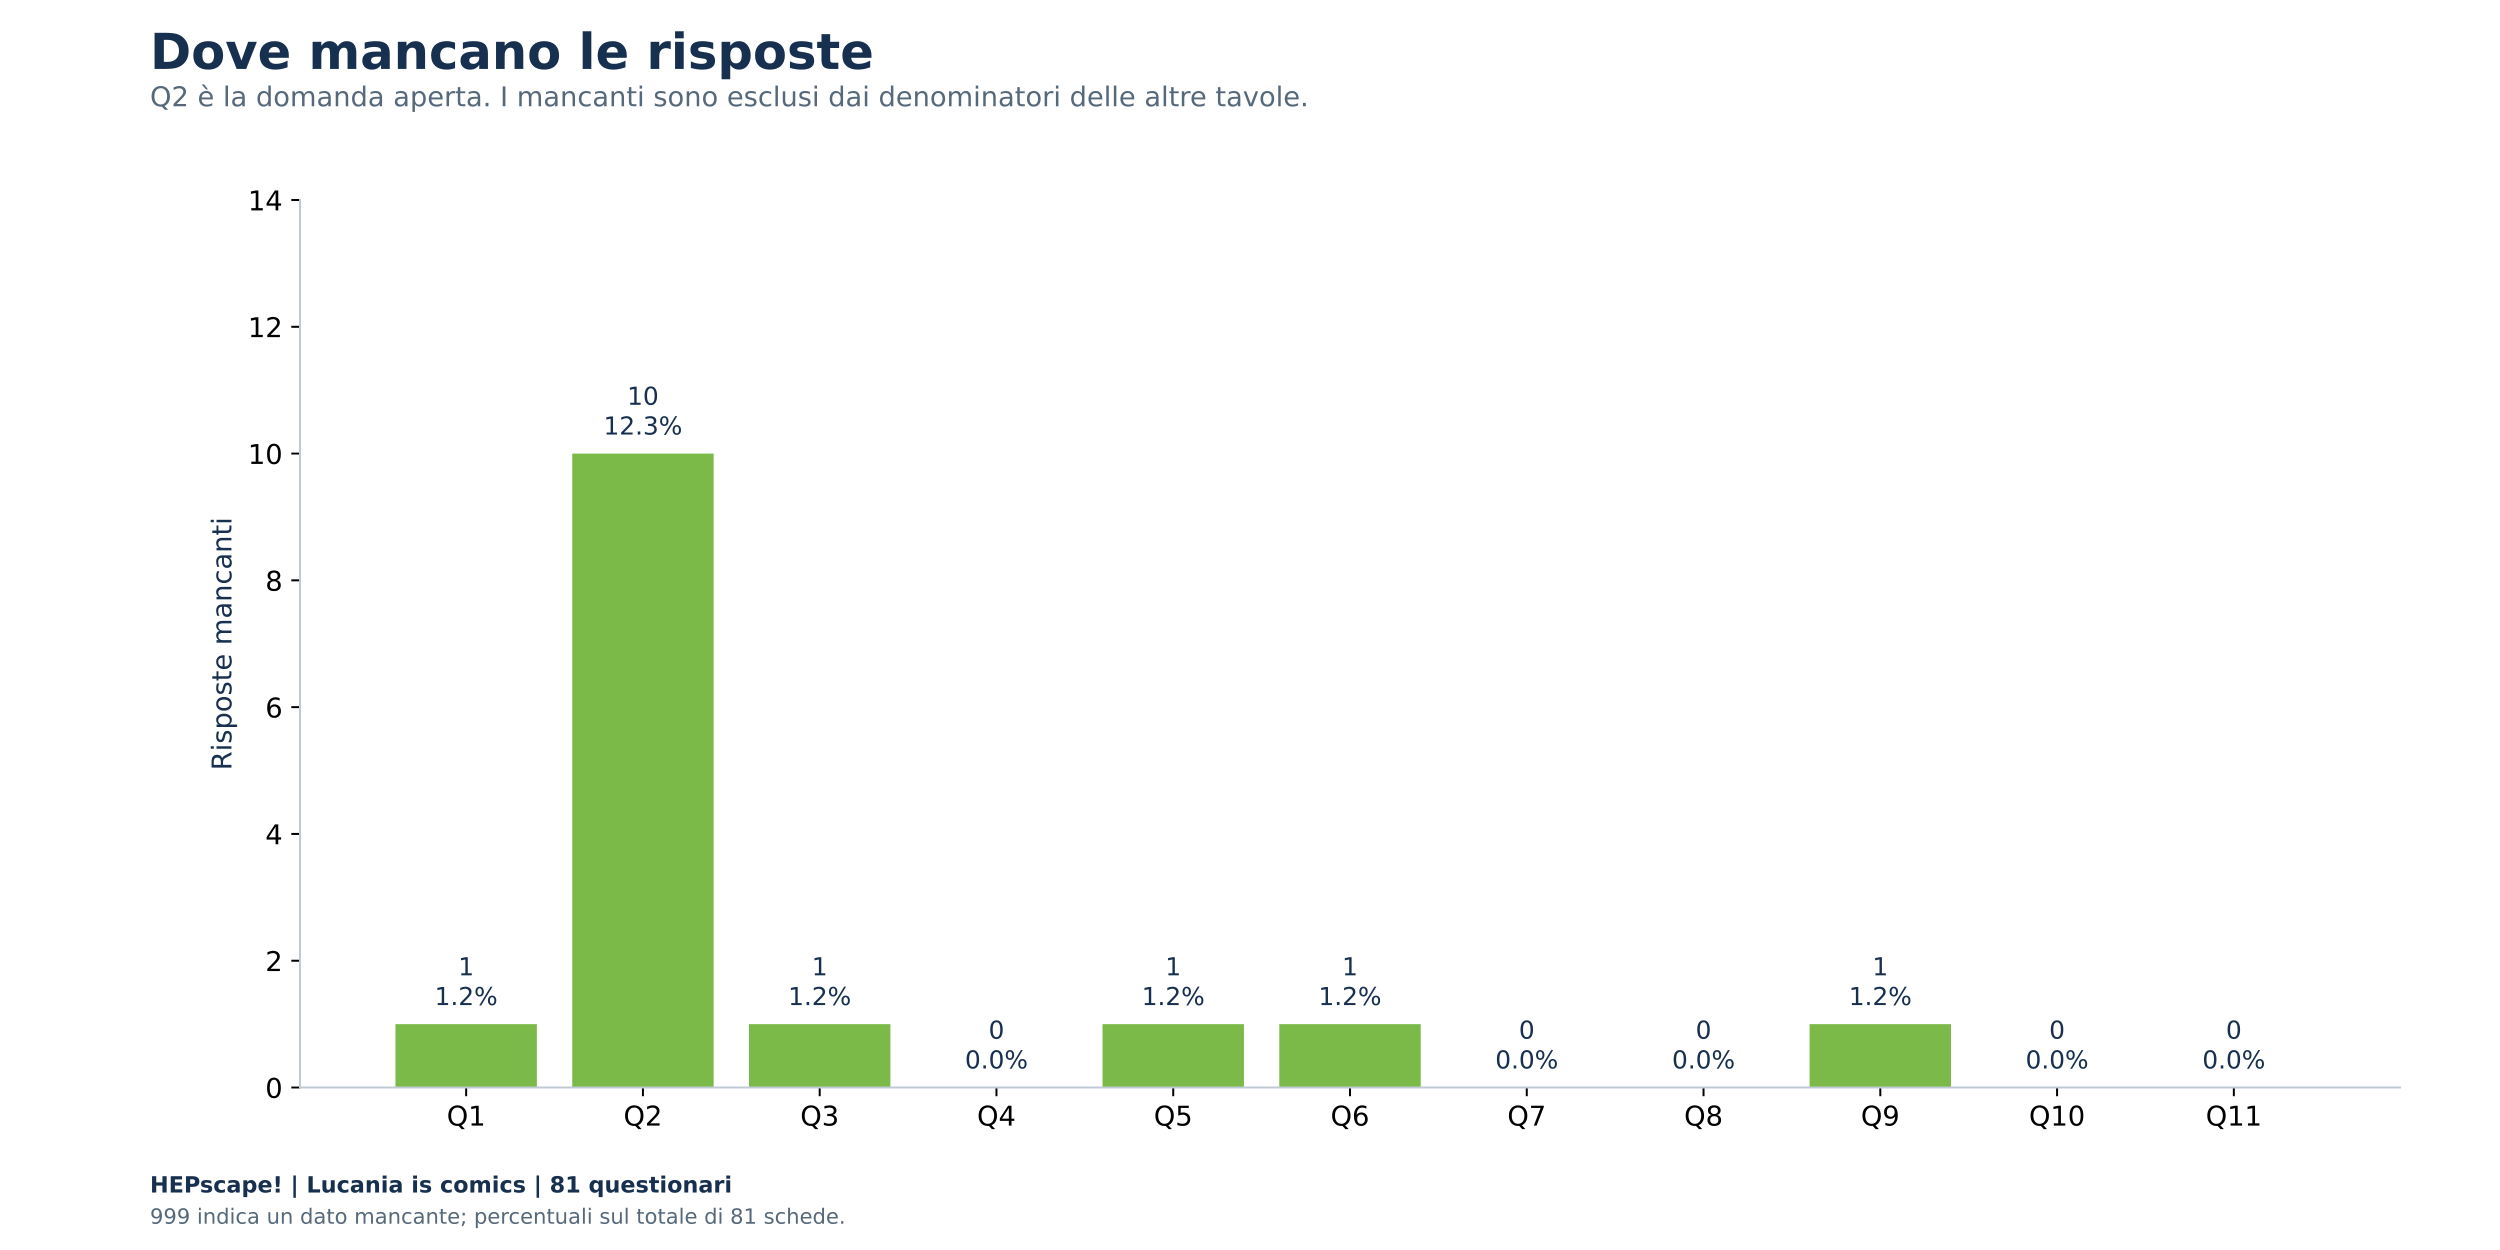
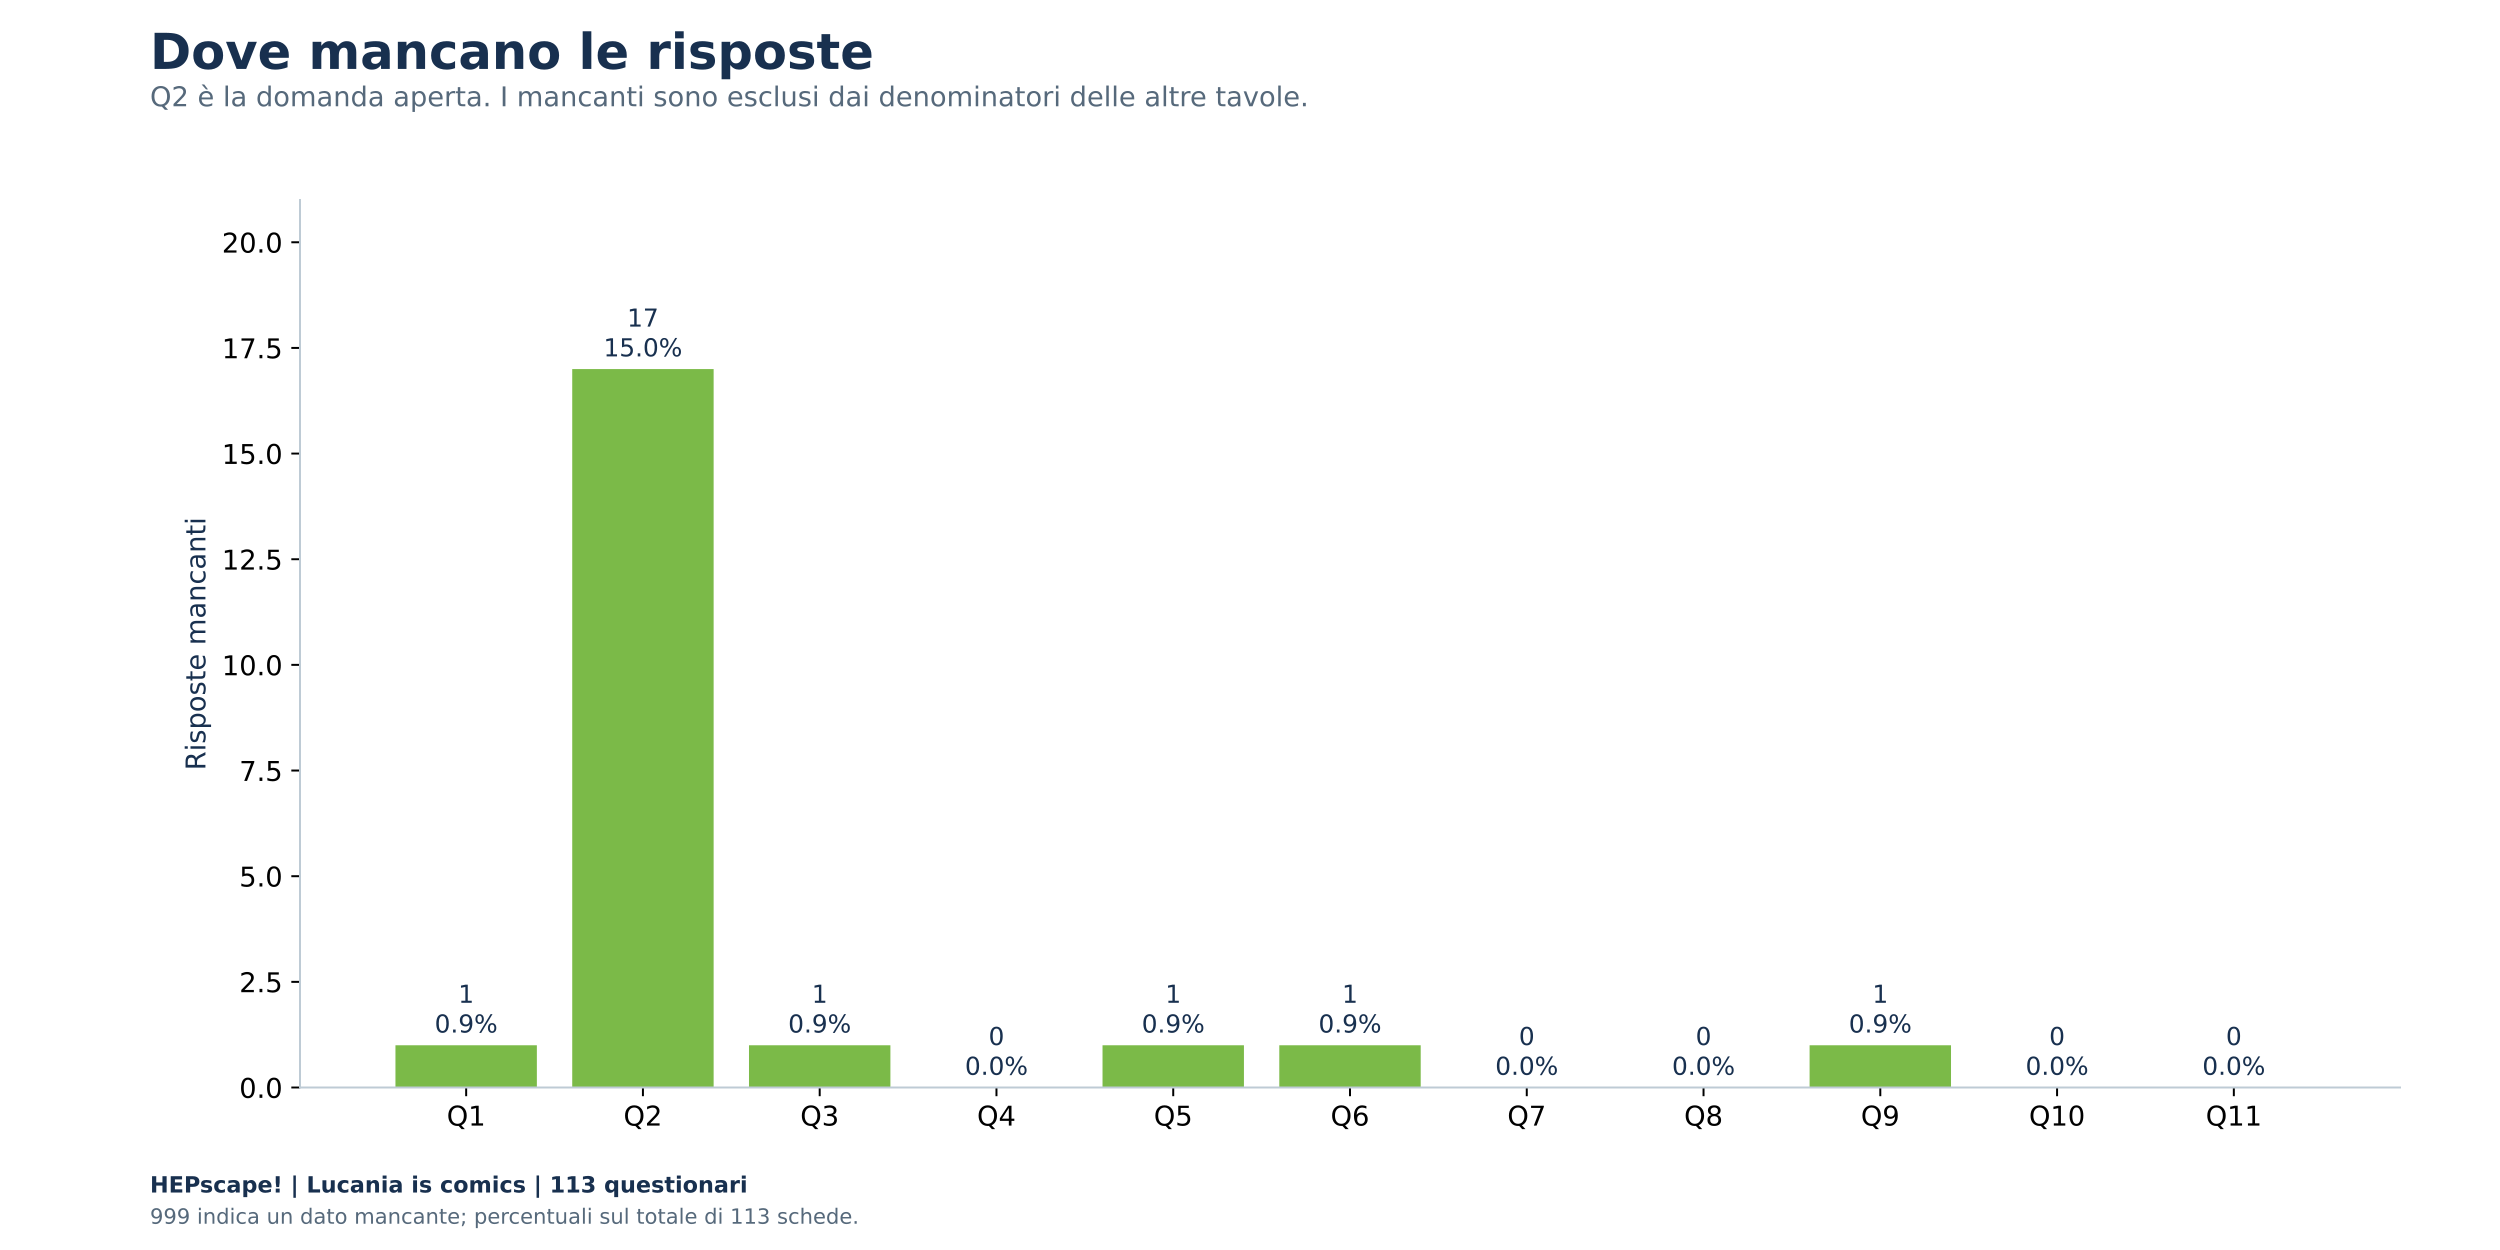
<svg xmlns="http://www.w3.org/2000/svg" xmlns:xlink="http://www.w3.org/1999/xlink" width="1008pt" height="504pt" viewBox="0 0 1008 504" version="1.1">
  <defs>
    <style type="text/css">*{stroke-linejoin: round; stroke-linecap: butt}</style>
  </defs>
  <g id="figure_1">
    <g id="patch_1">
      <path d="M 0 504  L 1008 504  L 1008 0  L 0 0  z " style="fill: #ffffff" />
    </g>
    <g id="axes_1">
      <g id="patch_2">
        <path d="M 120.96 438.48  L 967.68 438.48  L 967.68 80.64  L 120.96 80.64  z " style="fill: #ffffff" />
      </g>
      <g id="patch_3">
-         <path d="M 159.447 438.48  L 216.465 438.48  L 216.465 412.92  L 159.447 412.92  z " clip-path="url(#p4b517fc5da)" style="fill: #7bba48" />
+         <path d="M 159.447 438.48  L 216.465 438.48  L 216.465 421.44  L 159.447 421.44  z " clip-path="url(#p997e616757)" style="fill: #7bba48" />
      </g>
      <g id="patch_4">
-         <path d="M 230.72 438.48  L 287.738 438.48  L 287.738 182.88  L 230.72 182.88  z " clip-path="url(#p4b517fc5da)" style="fill: #7bba48" />
+         <path d="M 230.72 438.48  L 287.738 438.48  L 287.738 148.8  L 230.72 148.8  z " clip-path="url(#p997e616757)" style="fill: #7bba48" />
      </g>
      <g id="patch_5">
-         <path d="M 301.993 438.48  L 359.011 438.48  L 359.011 412.92  L 301.993 412.92  z " clip-path="url(#p4b517fc5da)" style="fill: #7bba48" />
+         <path d="M 301.993 438.48  L 359.011 438.48  L 359.011 421.44  L 301.993 421.44  z " clip-path="url(#p997e616757)" style="fill: #7bba48" />
      </g>
      <g id="patch_6">
-         <path d="M 373.265 438.48  L 430.284 438.48  L 430.284 438.48  L 373.265 438.48  z " clip-path="url(#p4b517fc5da)" style="fill: #7bba48" />
+         <path d="M 373.265 438.48  L 430.284 438.48  L 430.284 438.48  L 373.265 438.48  z " clip-path="url(#p997e616757)" style="fill: #7bba48" />
      </g>
      <g id="patch_7">
-         <path d="M 444.538 438.48  L 501.556 438.48  L 501.556 412.92  L 444.538 412.92  z " clip-path="url(#p4b517fc5da)" style="fill: #7bba48" />
+         <path d="M 444.538 438.48  L 501.556 438.48  L 501.556 421.44  L 444.538 421.44  z " clip-path="url(#p997e616757)" style="fill: #7bba48" />
      </g>
      <g id="patch_8">
-         <path d="M 515.811 438.48  L 572.829 438.48  L 572.829 412.92  L 515.811 412.92  z " clip-path="url(#p4b517fc5da)" style="fill: #7bba48" />
+         <path d="M 515.811 438.48  L 572.829 438.48  L 572.829 421.44  L 515.811 421.44  z " clip-path="url(#p997e616757)" style="fill: #7bba48" />
      </g>
      <g id="patch_9">
-         <path d="M 587.084 438.48  L 644.102 438.48  L 644.102 438.48  L 587.084 438.48  z " clip-path="url(#p4b517fc5da)" style="fill: #7bba48" />
+         <path d="M 587.084 438.48  L 644.102 438.48  L 644.102 438.48  L 587.084 438.48  z " clip-path="url(#p997e616757)" style="fill: #7bba48" />
      </g>
      <g id="patch_10">
-         <path d="M 658.356 438.48  L 715.375 438.48  L 715.375 438.48  L 658.356 438.48  z " clip-path="url(#p4b517fc5da)" style="fill: #7bba48" />
+         <path d="M 658.356 438.48  L 715.375 438.48  L 715.375 438.48  L 658.356 438.48  z " clip-path="url(#p997e616757)" style="fill: #7bba48" />
      </g>
      <g id="patch_11">
-         <path d="M 729.629 438.48  L 786.647 438.48  L 786.647 412.92  L 729.629 412.92  z " clip-path="url(#p4b517fc5da)" style="fill: #7bba48" />
+         <path d="M 729.629 438.48  L 786.647 438.48  L 786.647 421.44  L 729.629 421.44  z " clip-path="url(#p997e616757)" style="fill: #7bba48" />
      </g>
      <g id="patch_12">
-         <path d="M 800.902 438.48  L 857.92 438.48  L 857.92 438.48  L 800.902 438.48  z " clip-path="url(#p4b517fc5da)" style="fill: #7bba48" />
+         <path d="M 800.902 438.48  L 857.92 438.48  L 857.92 438.48  L 800.902 438.48  z " clip-path="url(#p997e616757)" style="fill: #7bba48" />
      </g>
      <g id="patch_13">
-         <path d="M 872.175 438.48  L 929.193 438.48  L 929.193 438.48  L 872.175 438.48  z " clip-path="url(#p4b517fc5da)" style="fill: #7bba48" />
+         <path d="M 872.175 438.48  L 929.193 438.48  L 929.193 438.48  L 872.175 438.48  z " clip-path="url(#p997e616757)" style="fill: #7bba48" />
      </g>
      <g id="matplotlib.axis_1">
        <g id="xtick_1">
          <g id="line2d_1">
            <defs>
-               <path id="m122ee17807" d="M 0 0  L 0 3.5  " style="stroke: #000000; stroke-width: 0.8" />
+               <path id="m14e09844d3" d="M 0 0  L 0 3.5  " style="stroke: #000000; stroke-width: 0.8" />
            </defs>
            <g>
-               <use xlink:href="#m122ee17807" x="187.956" y="438.48" style="stroke: #000000; stroke-width: 0.8" />
+               <use xlink:href="#m14e09844d3" x="187.956" y="438.48" style="stroke: #000000; stroke-width: 0.8" />
            </g>
          </g>
          <g id="text_1">
            <text style="font-size: 11px; font-family: 'DejaVu Sans'; text-anchor: middle" x="187.956" y="453.837" transform="rotate(-0 187.9564 453.8374)">Q1</text>
          </g>
        </g>
        <g id="xtick_2">
          <g id="line2d_2">
            <g>
-               <use xlink:href="#m122ee17807" x="259.229" y="438.48" style="stroke: #000000; stroke-width: 0.8" />
+               <use xlink:href="#m14e09844d3" x="259.229" y="438.48" style="stroke: #000000; stroke-width: 0.8" />
            </g>
          </g>
          <g id="text_2">
            <text style="font-size: 11px; font-family: 'DejaVu Sans'; text-anchor: middle" x="259.229" y="453.837" transform="rotate(-0 259.2291 453.8374)">Q2</text>
          </g>
        </g>
        <g id="xtick_3">
          <g id="line2d_3">
            <g>
-               <use xlink:href="#m122ee17807" x="330.502" y="438.48" style="stroke: #000000; stroke-width: 0.8" />
+               <use xlink:href="#m14e09844d3" x="330.502" y="438.48" style="stroke: #000000; stroke-width: 0.8" />
            </g>
          </g>
          <g id="text_3">
            <text style="font-size: 11px; font-family: 'DejaVu Sans'; text-anchor: middle" x="330.502" y="453.837" transform="rotate(-0 330.5018 453.8374)">Q3</text>
          </g>
        </g>
        <g id="xtick_4">
          <g id="line2d_4">
            <g>
-               <use xlink:href="#m122ee17807" x="401.775" y="438.48" style="stroke: #000000; stroke-width: 0.8" />
+               <use xlink:href="#m14e09844d3" x="401.775" y="438.48" style="stroke: #000000; stroke-width: 0.8" />
            </g>
          </g>
          <g id="text_4">
            <text style="font-size: 11px; font-family: 'DejaVu Sans'; text-anchor: middle" x="401.775" y="453.837" transform="rotate(-0 401.7745 453.8374)">Q4</text>
          </g>
        </g>
        <g id="xtick_5">
          <g id="line2d_5">
            <g>
-               <use xlink:href="#m122ee17807" x="473.047" y="438.48" style="stroke: #000000; stroke-width: 0.8" />
+               <use xlink:href="#m14e09844d3" x="473.047" y="438.48" style="stroke: #000000; stroke-width: 0.8" />
            </g>
          </g>
          <g id="text_5">
            <text style="font-size: 11px; font-family: 'DejaVu Sans'; text-anchor: middle" x="473.047" y="453.837" transform="rotate(-0 473.0473 453.8374)">Q5</text>
          </g>
        </g>
        <g id="xtick_6">
          <g id="line2d_6">
            <g>
-               <use xlink:href="#m122ee17807" x="544.32" y="438.48" style="stroke: #000000; stroke-width: 0.8" />
+               <use xlink:href="#m14e09844d3" x="544.32" y="438.48" style="stroke: #000000; stroke-width: 0.8" />
            </g>
          </g>
          <g id="text_6">
            <text style="font-size: 11px; font-family: 'DejaVu Sans'; text-anchor: middle" x="544.32" y="453.837" transform="rotate(-0 544.32 453.8374)">Q6</text>
          </g>
        </g>
        <g id="xtick_7">
          <g id="line2d_7">
            <g>
-               <use xlink:href="#m122ee17807" x="615.593" y="438.48" style="stroke: #000000; stroke-width: 0.8" />
+               <use xlink:href="#m14e09844d3" x="615.593" y="438.48" style="stroke: #000000; stroke-width: 0.8" />
            </g>
          </g>
          <g id="text_7">
            <text style="font-size: 11px; font-family: 'DejaVu Sans'; text-anchor: middle" x="615.593" y="453.837" transform="rotate(-0 615.5927 453.8374)">Q7</text>
          </g>
        </g>
        <g id="xtick_8">
          <g id="line2d_8">
            <g>
-               <use xlink:href="#m122ee17807" x="686.865" y="438.48" style="stroke: #000000; stroke-width: 0.8" />
+               <use xlink:href="#m14e09844d3" x="686.865" y="438.48" style="stroke: #000000; stroke-width: 0.8" />
            </g>
          </g>
          <g id="text_8">
            <text style="font-size: 11px; font-family: 'DejaVu Sans'; text-anchor: middle" x="686.865" y="453.837" transform="rotate(-0 686.8655 453.8374)">Q8</text>
          </g>
        </g>
        <g id="xtick_9">
          <g id="line2d_9">
            <g>
-               <use xlink:href="#m122ee17807" x="758.138" y="438.48" style="stroke: #000000; stroke-width: 0.8" />
+               <use xlink:href="#m14e09844d3" x="758.138" y="438.48" style="stroke: #000000; stroke-width: 0.8" />
            </g>
          </g>
          <g id="text_9">
            <text style="font-size: 11px; font-family: 'DejaVu Sans'; text-anchor: middle" x="758.138" y="453.837" transform="rotate(-0 758.1382 453.8374)">Q9</text>
          </g>
        </g>
        <g id="xtick_10">
          <g id="line2d_10">
            <g>
-               <use xlink:href="#m122ee17807" x="829.411" y="438.48" style="stroke: #000000; stroke-width: 0.8" />
+               <use xlink:href="#m14e09844d3" x="829.411" y="438.48" style="stroke: #000000; stroke-width: 0.8" />
            </g>
          </g>
          <g id="text_10">
            <text style="font-size: 11px; font-family: 'DejaVu Sans'; text-anchor: middle" x="829.411" y="453.837" transform="rotate(-0 829.4109 453.8374)">Q10</text>
          </g>
        </g>
        <g id="xtick_11">
          <g id="line2d_11">
            <g>
-               <use xlink:href="#m122ee17807" x="900.684" y="438.48" style="stroke: #000000; stroke-width: 0.8" />
+               <use xlink:href="#m14e09844d3" x="900.684" y="438.48" style="stroke: #000000; stroke-width: 0.8" />
            </g>
          </g>
          <g id="text_11">
            <text style="font-size: 11px; font-family: 'DejaVu Sans'; text-anchor: middle" x="900.684" y="453.837" transform="rotate(-0 900.6836 453.8374)">Q11</text>
          </g>
        </g>
      </g>
      <g id="matplotlib.axis_2">
        <g id="ytick_1">
          <g id="line2d_12">
            <defs>
-               <path id="m336052efea" d="M 0 0  L -3.5 0  " style="stroke: #000000; stroke-width: 0.8" />
+               <path id="mda7f8ebe92" d="M 0 0  L -3.5 0  " style="stroke: #000000; stroke-width: 0.8" />
            </defs>
            <g>
-               <use xlink:href="#m336052efea" x="120.96" y="438.48" style="stroke: #000000; stroke-width: 0.8" />
+               <use xlink:href="#mda7f8ebe92" x="120.96" y="438.48" style="stroke: #000000; stroke-width: 0.8" />
            </g>
          </g>
          <g id="text_12">
-             <text style="font-size: 11px; font-family: 'DejaVu Sans'; text-anchor: end" x="113.96" y="442.659" transform="rotate(-0 113.96 442.6587)">0</text>
+             <text style="font-size: 11px; font-family: 'DejaVu Sans'; text-anchor: end" x="113.96" y="442.659" transform="rotate(-0 113.96 442.6587)">0.0</text>
          </g>
        </g>
        <g id="ytick_2">
          <g id="line2d_13">
            <g>
-               <use xlink:href="#m336052efea" x="120.96" y="387.36" style="stroke: #000000; stroke-width: 0.8" />
+               <use xlink:href="#mda7f8ebe92" x="120.96" y="395.88" style="stroke: #000000; stroke-width: 0.8" />
            </g>
          </g>
          <g id="text_13">
-             <text style="font-size: 11px; font-family: 'DejaVu Sans'; text-anchor: end" x="113.96" y="391.539" transform="rotate(-0 113.96 391.5387)">2</text>
+             <text style="font-size: 11px; font-family: 'DejaVu Sans'; text-anchor: end" x="113.96" y="400.059" transform="rotate(-0 113.96 400.0587)">2.5</text>
          </g>
        </g>
        <g id="ytick_3">
          <g id="line2d_14">
            <g>
-               <use xlink:href="#m336052efea" x="120.96" y="336.24" style="stroke: #000000; stroke-width: 0.8" />
+               <use xlink:href="#mda7f8ebe92" x="120.96" y="353.28" style="stroke: #000000; stroke-width: 0.8" />
            </g>
          </g>
          <g id="text_14">
-             <text style="font-size: 11px; font-family: 'DejaVu Sans'; text-anchor: end" x="113.96" y="340.419" transform="rotate(-0 113.96 340.4187)">4</text>
+             <text style="font-size: 11px; font-family: 'DejaVu Sans'; text-anchor: end" x="113.96" y="357.459" transform="rotate(-0 113.96 357.4587)">5.0</text>
          </g>
        </g>
        <g id="ytick_4">
          <g id="line2d_15">
            <g>
-               <use xlink:href="#m336052efea" x="120.96" y="285.12" style="stroke: #000000; stroke-width: 0.8" />
+               <use xlink:href="#mda7f8ebe92" x="120.96" y="310.68" style="stroke: #000000; stroke-width: 0.8" />
            </g>
          </g>
          <g id="text_15">
-             <text style="font-size: 11px; font-family: 'DejaVu Sans'; text-anchor: end" x="113.96" y="289.299" transform="rotate(-0 113.96 289.2987)">6</text>
+             <text style="font-size: 11px; font-family: 'DejaVu Sans'; text-anchor: end" x="113.96" y="314.859" transform="rotate(-0 113.96 314.8587)">7.5</text>
          </g>
        </g>
        <g id="ytick_5">
          <g id="line2d_16">
            <g>
-               <use xlink:href="#m336052efea" x="120.96" y="234" style="stroke: #000000; stroke-width: 0.8" />
+               <use xlink:href="#mda7f8ebe92" x="120.96" y="268.08" style="stroke: #000000; stroke-width: 0.8" />
            </g>
          </g>
          <g id="text_16">
-             <text style="font-size: 11px; font-family: 'DejaVu Sans'; text-anchor: end" x="113.96" y="238.179" transform="rotate(-0 113.96 238.1787)">8</text>
+             <text style="font-size: 11px; font-family: 'DejaVu Sans'; text-anchor: end" x="113.96" y="272.259" transform="rotate(-0 113.96 272.2587)">10.0</text>
          </g>
        </g>
        <g id="ytick_6">
          <g id="line2d_17">
            <g>
-               <use xlink:href="#m336052efea" x="120.96" y="182.88" style="stroke: #000000; stroke-width: 0.8" />
+               <use xlink:href="#mda7f8ebe92" x="120.96" y="225.48" style="stroke: #000000; stroke-width: 0.8" />
            </g>
          </g>
          <g id="text_17">
-             <text style="font-size: 11px; font-family: 'DejaVu Sans'; text-anchor: end" x="113.96" y="187.059" transform="rotate(-0 113.96 187.0587)">10</text>
+             <text style="font-size: 11px; font-family: 'DejaVu Sans'; text-anchor: end" x="113.96" y="229.659" transform="rotate(-0 113.96 229.6587)">12.5</text>
          </g>
        </g>
        <g id="ytick_7">
          <g id="line2d_18">
            <g>
-               <use xlink:href="#m336052efea" x="120.96" y="131.76" style="stroke: #000000; stroke-width: 0.8" />
+               <use xlink:href="#mda7f8ebe92" x="120.96" y="182.88" style="stroke: #000000; stroke-width: 0.8" />
            </g>
          </g>
          <g id="text_18">
-             <text style="font-size: 11px; font-family: 'DejaVu Sans'; text-anchor: end" x="113.96" y="135.939" transform="rotate(-0 113.96 135.9387)">12</text>
+             <text style="font-size: 11px; font-family: 'DejaVu Sans'; text-anchor: end" x="113.96" y="187.059" transform="rotate(-0 113.96 187.0587)">15.0</text>
          </g>
        </g>
        <g id="ytick_8">
          <g id="line2d_19">
            <g>
-               <use xlink:href="#m336052efea" x="120.96" y="80.64" style="stroke: #000000; stroke-width: 0.8" />
+               <use xlink:href="#mda7f8ebe92" x="120.96" y="140.28" style="stroke: #000000; stroke-width: 0.8" />
            </g>
          </g>
          <g id="text_19">
-             <text style="font-size: 11px; font-family: 'DejaVu Sans'; text-anchor: end" x="113.96" y="84.819" transform="rotate(-0 113.96 84.81871)">14</text>
-           </g>
-         </g>
-         <g id="text_20">
-           <text style="font-size: 11px; font-family: 'DejaVu Sans'; text-anchor: middle; fill: #18304f" x="93.32" y="259.56" transform="rotate(-90 93.31992 259.56)">Risposte mancanti</text>
+             <text style="font-size: 11px; font-family: 'DejaVu Sans'; text-anchor: end" x="113.96" y="144.459" transform="rotate(-0 113.96 144.4587)">17.5</text>
+           </g>
+         </g>
+         <g id="ytick_9">
+           <g id="line2d_20">
+             <g>
+               <use xlink:href="#mda7f8ebe92" x="120.96" y="97.68" style="stroke: #000000; stroke-width: 0.8" />
+             </g>
+           </g>
+           <g id="text_20">
+             <text style="font-size: 11px; font-family: 'DejaVu Sans'; text-anchor: end" x="113.96" y="101.859" transform="rotate(-0 113.96 101.8587)">20.0</text>
+           </g>
+         </g>
+         <g id="text_21">
+           <text style="font-size: 11px; font-family: 'DejaVu Sans'; text-anchor: middle; fill: #18304f" x="82.825" y="259.56" transform="rotate(-90 82.82523 259.56)">Risposte mancanti</text>
        </g>
      </g>
      <g id="patch_14">
        <path d="M 120.96 438.48  L 120.96 80.64  " style="fill: none; stroke: #becbd5; stroke-width: 0.8; stroke-linejoin: miter; stroke-linecap: square" />
      </g>
      <g id="patch_15">
        <path d="M 120.96 438.48  L 967.68 438.48  " style="fill: none; stroke: #becbd5; stroke-width: 0.8; stroke-linejoin: miter; stroke-linecap: square" />
      </g>
-       <g id="text_21">
-         <text style="font-size: 10px; font-family: 'DejaVu Sans'; fill: #18304f" transform="translate(184.7751 393.25)">1</text>
-         <text style="font-size: 10px; font-family: 'DejaVu Sans'; fill: #18304f" transform="translate(175.254 405.252)">1.2%</text>
-       </g>
      <g id="text_22">
-         <text style="font-size: 10px; font-family: 'DejaVu Sans'; fill: #18304f" transform="translate(252.8666 163.21)">10</text>
-         <text style="font-size: 10px; font-family: 'DejaVu Sans'; fill: #18304f" transform="translate(243.3455 175.212)">12.3%</text>
+         <text style="font-size: 10px; font-family: 'DejaVu Sans'; fill: #18304f" transform="translate(184.7751 404.326)">1</text>
+         <text style="font-size: 10px; font-family: 'DejaVu Sans'; fill: #18304f" transform="translate(175.254 416.328)">0.9%</text>
      </g>
      <g id="text_23">
-         <text style="font-size: 10px; font-family: 'DejaVu Sans'; fill: #18304f" transform="translate(327.3206 393.25)">1</text>
-         <text style="font-size: 10px; font-family: 'DejaVu Sans'; fill: #18304f" transform="translate(317.7995 405.252)">1.2%</text>
+         <text style="font-size: 10px; font-family: 'DejaVu Sans'; fill: #18304f" transform="translate(252.8666 131.686)">17</text>
+         <text style="font-size: 10px; font-family: 'DejaVu Sans'; fill: #18304f" transform="translate(243.3455 143.688)">15.0%</text>
      </g>
      <g id="text_24">
-         <text style="font-size: 10px; font-family: 'DejaVu Sans'; fill: #18304f" transform="translate(398.5933 418.81)">0</text>
-         <text style="font-size: 10px; font-family: 'DejaVu Sans'; fill: #18304f" transform="translate(389.0722 430.812)">0.0%</text>
+         <text style="font-size: 10px; font-family: 'DejaVu Sans'; fill: #18304f" transform="translate(327.3206 404.326)">1</text>
+         <text style="font-size: 10px; font-family: 'DejaVu Sans'; fill: #18304f" transform="translate(317.7995 416.328)">0.9%</text>
      </g>
      <g id="text_25">
-         <text style="font-size: 10px; font-family: 'DejaVu Sans'; fill: #18304f" transform="translate(469.866 393.25)">1</text>
-         <text style="font-size: 10px; font-family: 'DejaVu Sans'; fill: #18304f" transform="translate(460.3449 405.252)">1.2%</text>
+         <text style="font-size: 10px; font-family: 'DejaVu Sans'; fill: #18304f" transform="translate(398.5933 421.366)">0</text>
+         <text style="font-size: 10px; font-family: 'DejaVu Sans'; fill: #18304f" transform="translate(389.0722 433.368)">0.0%</text>
      </g>
      <g id="text_26">
-         <text style="font-size: 10px; font-family: 'DejaVu Sans'; fill: #18304f" transform="translate(541.1387 393.25)">1</text>
-         <text style="font-size: 10px; font-family: 'DejaVu Sans'; fill: #18304f" transform="translate(531.6177 405.252)">1.2%</text>
+         <text style="font-size: 10px; font-family: 'DejaVu Sans'; fill: #18304f" transform="translate(469.866 404.326)">1</text>
+         <text style="font-size: 10px; font-family: 'DejaVu Sans'; fill: #18304f" transform="translate(460.3449 416.328)">0.9%</text>
      </g>
      <g id="text_27">
-         <text style="font-size: 10px; font-family: 'DejaVu Sans'; fill: #18304f" transform="translate(612.4115 418.81)">0</text>
-         <text style="font-size: 10px; font-family: 'DejaVu Sans'; fill: #18304f" transform="translate(602.8904 430.812)">0.0%</text>
+         <text style="font-size: 10px; font-family: 'DejaVu Sans'; fill: #18304f" transform="translate(541.1387 404.326)">1</text>
+         <text style="font-size: 10px; font-family: 'DejaVu Sans'; fill: #18304f" transform="translate(531.6177 416.328)">0.9%</text>
      </g>
      <g id="text_28">
-         <text style="font-size: 10px; font-family: 'DejaVu Sans'; fill: #18304f" transform="translate(683.6842 418.81)">0</text>
-         <text style="font-size: 10px; font-family: 'DejaVu Sans'; fill: #18304f" transform="translate(674.1631 430.812)">0.0%</text>
+         <text style="font-size: 10px; font-family: 'DejaVu Sans'; fill: #18304f" transform="translate(612.4115 421.366)">0</text>
+         <text style="font-size: 10px; font-family: 'DejaVu Sans'; fill: #18304f" transform="translate(602.8904 433.368)">0.0%</text>
      </g>
      <g id="text_29">
-         <text style="font-size: 10px; font-family: 'DejaVu Sans'; fill: #18304f" transform="translate(754.9569 393.25)">1</text>
-         <text style="font-size: 10px; font-family: 'DejaVu Sans'; fill: #18304f" transform="translate(745.4358 405.252)">1.2%</text>
+         <text style="font-size: 10px; font-family: 'DejaVu Sans'; fill: #18304f" transform="translate(683.6842 421.366)">0</text>
+         <text style="font-size: 10px; font-family: 'DejaVu Sans'; fill: #18304f" transform="translate(674.1631 433.368)">0.0%</text>
      </g>
      <g id="text_30">
-         <text style="font-size: 10px; font-family: 'DejaVu Sans'; fill: #18304f" transform="translate(826.2297 418.81)">0</text>
-         <text style="font-size: 10px; font-family: 'DejaVu Sans'; fill: #18304f" transform="translate(816.7086 430.812)">0.0%</text>
+         <text style="font-size: 10px; font-family: 'DejaVu Sans'; fill: #18304f" transform="translate(754.9569 404.326)">1</text>
+         <text style="font-size: 10px; font-family: 'DejaVu Sans'; fill: #18304f" transform="translate(745.4358 416.328)">0.9%</text>
      </g>
      <g id="text_31">
-         <text style="font-size: 10px; font-family: 'DejaVu Sans'; fill: #18304f" transform="translate(897.5024 418.81)">0</text>
-         <text style="font-size: 10px; font-family: 'DejaVu Sans'; fill: #18304f" transform="translate(887.9813 430.812)">0.0%</text>
-       </g>
-     </g>
-     <g id="text_32">
+         <text style="font-size: 10px; font-family: 'DejaVu Sans'; fill: #18304f" transform="translate(826.2297 421.366)">0</text>
+         <text style="font-size: 10px; font-family: 'DejaVu Sans'; fill: #18304f" transform="translate(816.7086 433.368)">0.0%</text>
+       </g>
+       <g id="text_32">
+         <text style="font-size: 10px; font-family: 'DejaVu Sans'; fill: #18304f" transform="translate(897.5024 421.366)">0</text>
+         <text style="font-size: 10px; font-family: 'DejaVu Sans'; fill: #18304f" transform="translate(887.9813 433.368)">0.0%</text>
+       </g>
+     </g>
+     <g id="text_33">
      <text style="font-weight: 700; font-size: 20px; font-family: 'DejaVu Sans'; text-anchor: start; fill: #18304f" x="60.48" y="27.797" transform="rotate(-0 60.48 27.79688)">Dove mancano le risposte</text>
    </g>
-     <g id="text_33">
+     <g id="text_34">
      <text style="font-size: 11px; font-family: 'DejaVu Sans'; text-anchor: start; fill: #56697b" x="60.48" y="42.84" transform="rotate(-0 60.48 42.84)">Q2 è la domanda aperta. I mancanti sono esclusi dai denominatori delle altre tavole.</text>
    </g>
-     <g id="text_34">
-       <text style="font-weight: 700; font-size: 9px; font-family: 'DejaVu Sans'; text-anchor: start; fill: #18304f" x="60.48" y="480.816" transform="rotate(-0 60.48 480.816)">HEPscape! | Lucania is comics | 81 questionari</text>
-     </g>
    <g id="text_35">
-       <text style="font-size: 8.5px; font-family: 'DejaVu Sans'; text-anchor: start; fill: #56697b" x="60.48" y="493.416" transform="rotate(-0 60.48 493.416)">999 indica un dato mancante; percentuali sul totale di 81 schede.</text>
+       <text style="font-weight: 700; font-size: 9px; font-family: 'DejaVu Sans'; text-anchor: start; fill: #18304f" x="60.48" y="480.816" transform="rotate(-0 60.48 480.816)">HEPscape! | Lucania is comics | 113 questionari</text>
+     </g>
+     <g id="text_36">
+       <text style="font-size: 8.5px; font-family: 'DejaVu Sans'; text-anchor: start; fill: #56697b" x="60.48" y="493.416" transform="rotate(-0 60.48 493.416)">999 indica un dato mancante; percentuali sul totale di 113 schede.</text>
    </g>
  </g>
  <defs>
-     <clipPath id="p4b517fc5da">
+     <clipPath id="p997e616757">
      <rect x="120.96" y="80.64" width="846.72" height="357.84" />
    </clipPath>
  </defs>
</svg>
